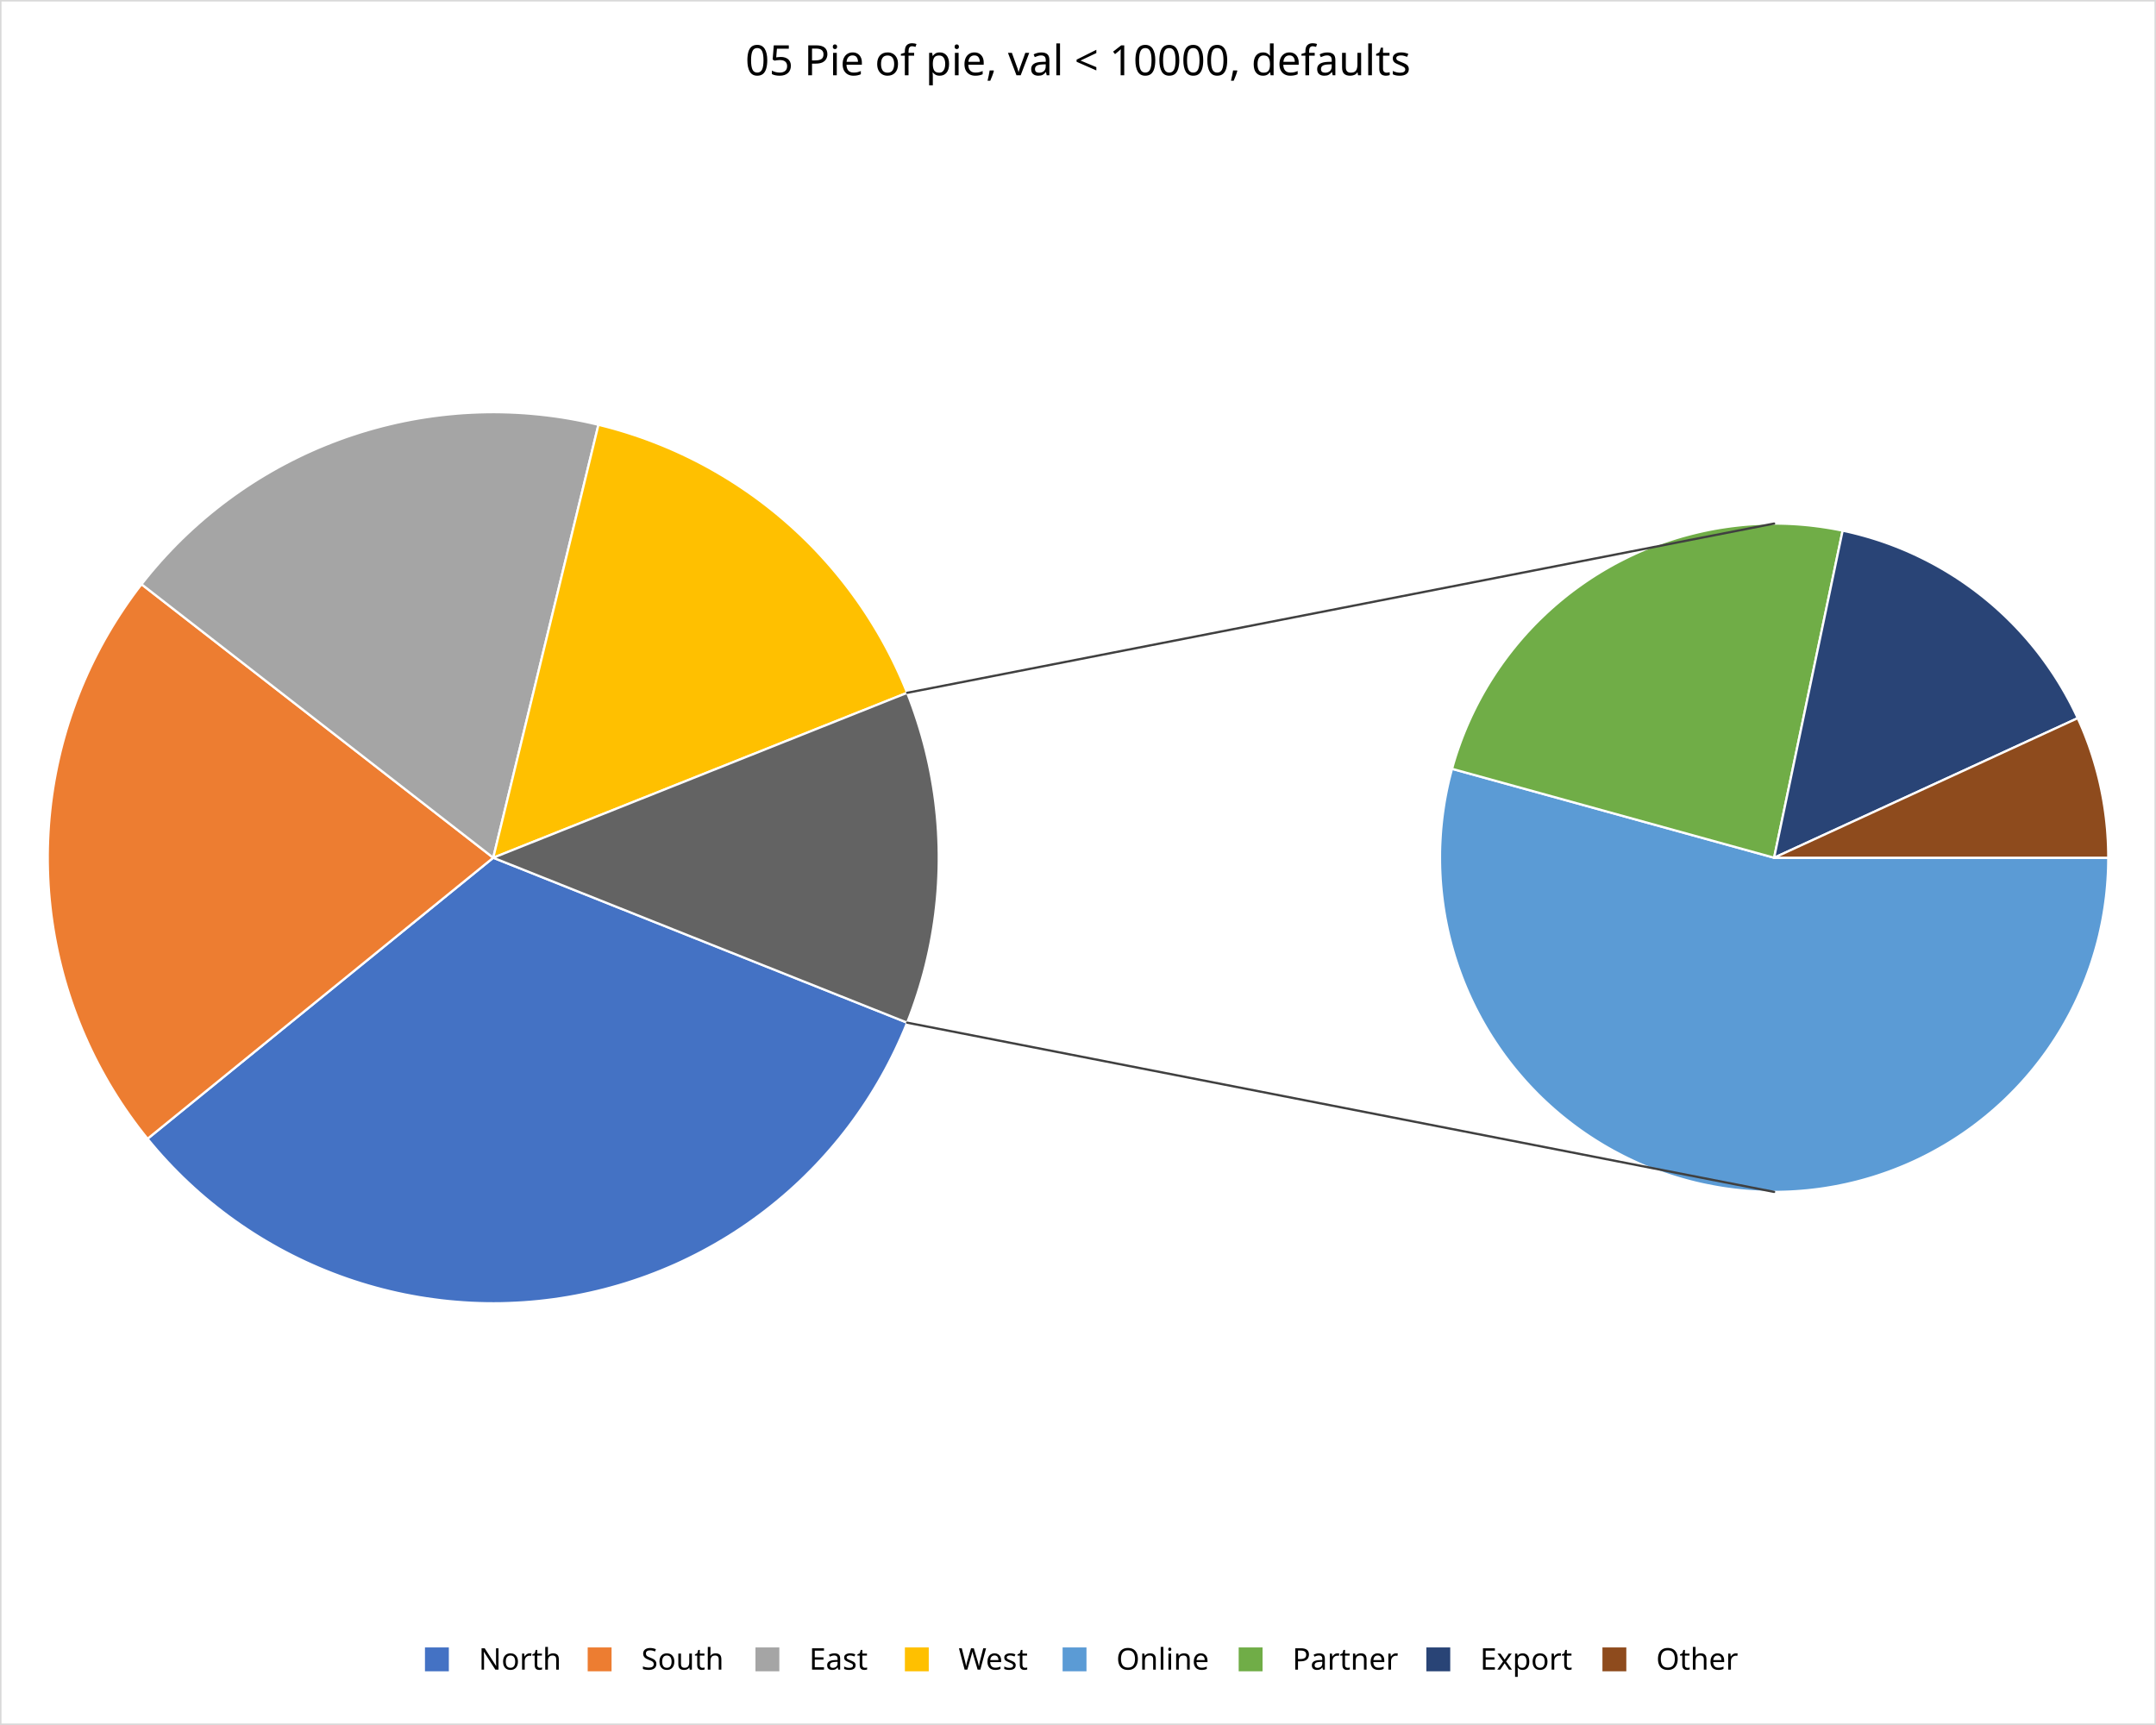
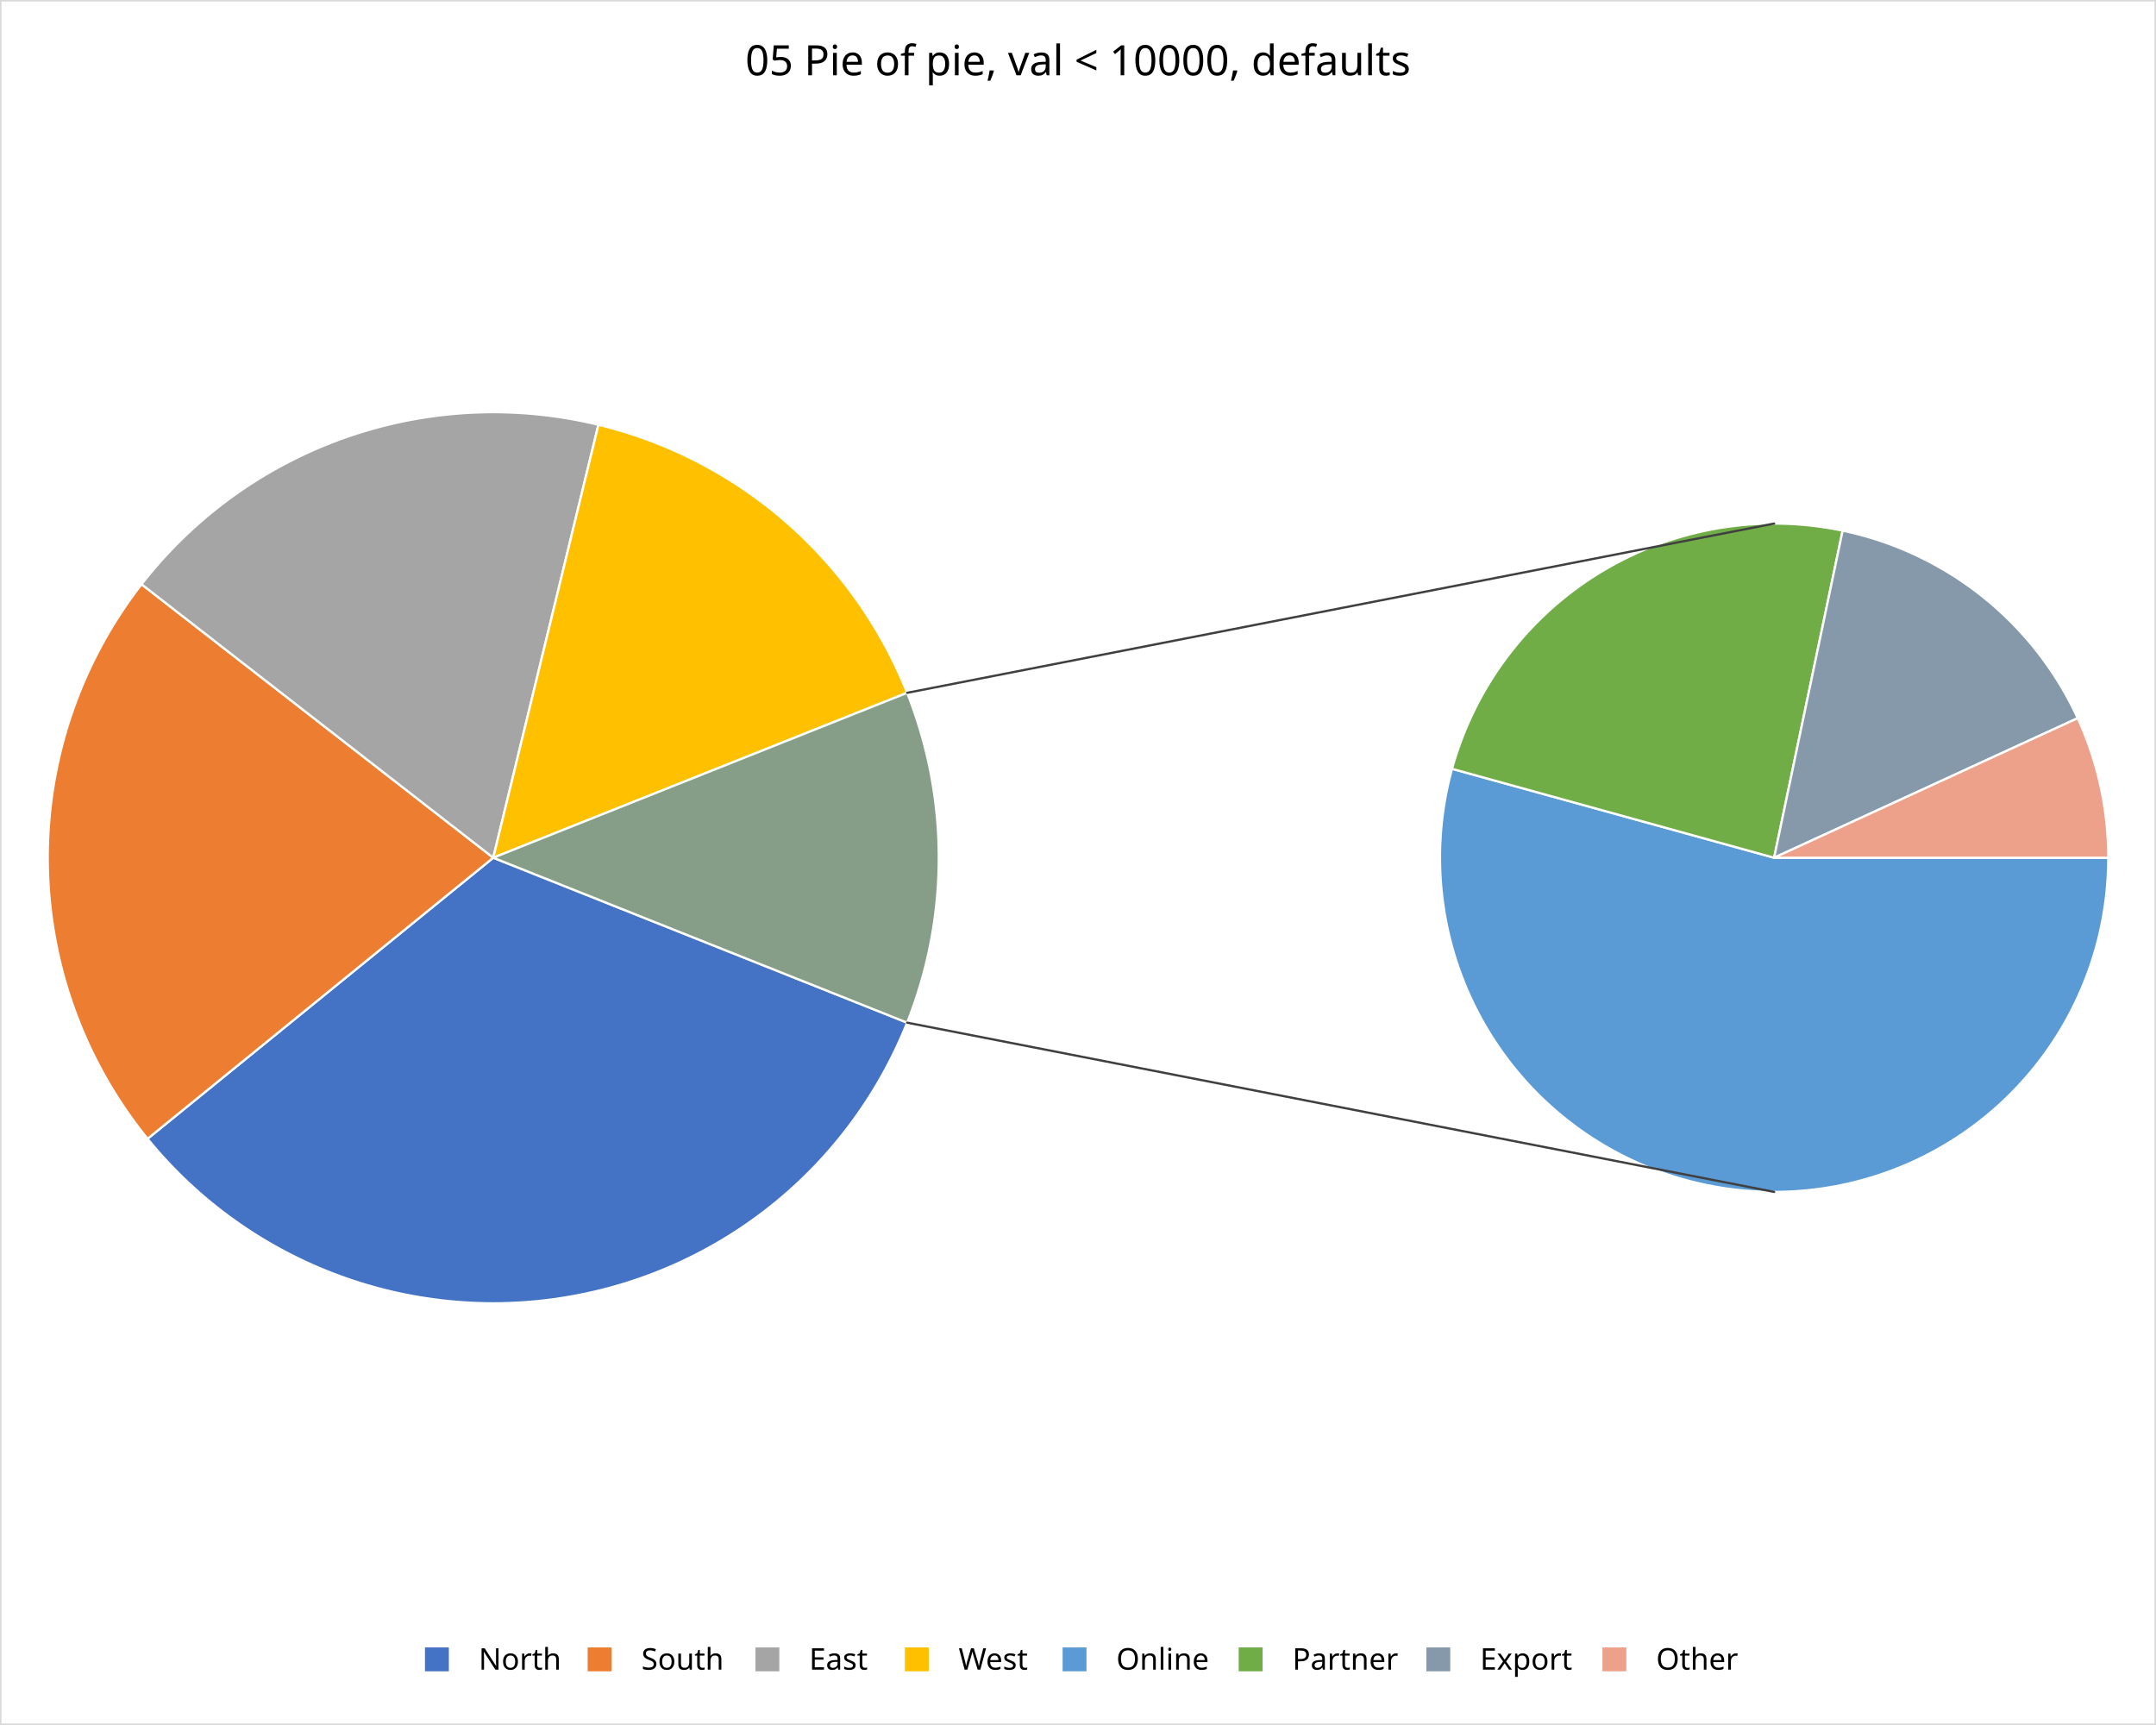
<svg xmlns="http://www.w3.org/2000/svg" class="svglite" data-engine-version="2.0" width="720.00pt" height="576.00pt" viewBox="0 0 720.00 576.00">
  <defs>
    <style type="text/css">
    .svglite line, .svglite polyline, .svglite polygon, .svglite path, .svglite rect, .svglite circle {
      fill: none;
      stroke: #000000;
      stroke-linecap: round;
      stroke-linejoin: round;
      stroke-miterlimit: 10.00;
    }
  </style>
  </defs>
  <rect width="100%" height="100%" style="stroke: none; fill: #FFFFFF;" />
  <defs>
    <clipPath id="cpMC4wMHw3MjAuMDB8MC4wMHw1NzYuMDA=">
      <rect x="0.00" y="0.00" width="720.00" height="576.00" />
    </clipPath>
  </defs>
  <g clip-path="url(#cpMC4wMHw3MjAuMDB8MC4wMHw1NzYuMDA=)">
    <rect x="0.00" y="0.00" width="720.00" height="576.00" style="stroke-width: 1.00; stroke: #D9D9D9; fill: #FFFFFF;" />
    <text x="360.00" y="25.14" text-anchor="middle" style="font-size: 14.00px; font-family: sans;" textLength="215.22px" lengthAdjust="spacingAndGlyphs">05 Pie of pie, val &lt; 10000, defaults</text>
    <polygon points="164.72,286.41 302.94,341.48 302.00,343.79 301.01,346.08 299.99,348.36 298.94,350.62 297.84,352.86 296.71,355.08 295.54,357.29 294.33,359.47 293.08,361.64 291.80,363.78 290.49,365.90 289.14,368.00 287.75,370.07 286.33,372.12 284.88,374.15 283.39,376.16 281.87,378.13 280.31,380.09 278.72,382.01 277.10,383.91 275.45,385.78 273.77,387.62 272.06,389.44 270.31,391.22 268.54,392.98 266.74,394.71 264.91,396.40 263.05,398.07 261.16,399.70 259.25,401.30 257.31,402.87 255.34,404.41 253.35,405.91 251.33,407.38 249.29,408.82 247.23,410.22 245.14,411.59 243.03,412.92 240.89,414.21 238.74,415.47 236.56,416.69 234.37,417.88 232.15,419.03 229.92,420.14 227.67,421.22 225.40,422.26 223.11,423.25 220.81,424.21 218.49,425.13 216.15,426.02 213.80,426.86 211.44,427.66 209.06,428.43 206.68,429.15 204.28,429.83 201.86,430.48 199.44,431.08 197.01,431.64 194.57,432.16 192.12,432.64 189.66,433.08 187.20,433.48 184.73,433.84 182.26,434.15 179.77,434.43 177.29,434.66 174.80,434.85 172.31,434.99 169.82,435.10 167.32,435.17 164.83,435.19 162.33,435.17 159.84,435.11 157.34,435.01 154.85,434.86 152.36,434.67 149.88,434.45 147.40,434.18 144.92,433.86 142.45,433.51 139.99,433.12 137.53,432.68 135.08,432.21 132.64,431.69 130.21,431.13 127.78,430.53 125.37,429.89 122.97,429.21 120.58,428.49 118.20,427.73 115.84,426.93 113.49,426.09 111.15,425.21 108.83,424.29 106.53,423.34 104.24,422.34 101.97,421.31 99.71,420.23 97.48,419.13 95.26,417.98 93.06,416.80 90.89,415.57 88.73,414.32 86.60,413.03 84.48,411.70 82.39,410.33 80.33,408.94 78.28,407.50 76.26,406.04 74.27,404.54 72.30,403.00 70.36,401.44 68.44,399.84 66.55,398.21 64.69,396.54 62.86,394.85 61.05,393.13 59.28,391.37 57.53,389.59 55.82,387.78 54.13,385.94 52.48,384.07 50.86,382.17 49.27,380.25 " style="stroke-width: 0.75; stroke: #FFFFFF; fill: #4472C4;" />
    <polygon points="164.72,286.41 49.27,380.25 47.71,378.29 46.18,376.32 44.69,374.31 43.23,372.29 41.80,370.23 40.41,368.16 39.06,366.06 37.74,363.94 36.45,361.80 35.21,359.63 34.00,357.45 32.82,355.24 31.68,353.02 30.58,350.77 29.52,348.51 28.50,346.23 27.51,343.94 26.57,341.63 25.66,339.30 24.79,336.96 23.96,334.60 23.17,332.23 22.42,329.85 21.71,327.45 21.04,325.04 20.42,322.63 19.83,320.20 19.28,317.76 18.78,315.31 18.31,312.86 17.89,310.40 17.51,307.93 17.16,305.45 16.87,302.97 16.61,300.49 16.39,298.00 16.22,295.51 16.09,293.01 16.00,290.52 15.95,288.02 15.94,285.52 15.98,283.02 16.06,280.52 16.18,278.03 16.34,275.54 16.54,273.05 16.79,270.56 17.07,268.08 17.40,265.60 17.77,263.13 18.18,260.67 18.64,258.21 19.13,255.76 19.67,253.32 20.24,250.89 20.86,248.47 21.52,246.06 22.21,243.66 22.95,241.27 23.73,238.90 24.55,236.54 25.40,234.19 26.30,231.86 27.23,229.54 28.21,227.24 29.22,224.96 30.27,222.69 31.36,220.44 32.49,218.21 33.65,216.00 34.85,213.81 36.09,211.64 37.36,209.49 38.67,207.37 40.02,205.26 41.40,203.18 42.81,201.12 44.26,199.08 45.74,197.07 47.26,195.09 " style="stroke-width: 0.75; stroke: #FFFFFF; fill: #ED7D31;" />
    <polygon points="164.72,286.41 47.26,195.09 48.82,193.12 50.41,191.17 52.04,189.26 53.69,187.37 55.38,185.51 57.10,183.68 58.85,181.87 60.63,180.10 62.44,178.36 64.28,176.65 66.15,174.97 68.04,173.32 69.97,171.70 71.92,170.12 73.89,168.57 75.90,167.05 77.92,165.57 79.98,164.12 82.05,162.70 84.15,161.33 86.28,159.98 88.42,158.68 90.59,157.41 92.78,156.17 94.99,154.98 97.22,153.82 99.47,152.70 101.73,151.61 104.02,150.57 106.32,149.56 108.64,148.60 110.98,147.67 113.33,146.78 115.69,145.93 118.07,145.13 120.46,144.36 122.87,143.63 125.28,142.95 127.71,142.30 130.15,141.70 132.60,141.13 135.06,140.61 137.52,140.13 140.00,139.69 142.48,139.30 144.97,138.94 147.46,138.63 149.96,138.36 152.46,138.13 154.96,137.94 157.47,137.80 159.98,137.70 162.49,137.64 165.01,137.62 167.52,137.65 170.03,137.72 172.54,137.83 175.05,137.98 177.55,138.18 180.05,138.42 182.55,138.70 185.04,139.02 187.53,139.38 190.01,139.79 192.48,140.24 194.95,140.73 197.40,141.26 199.85,141.83 " style="stroke-width: 0.75; stroke: #FFFFFF; fill: #A5A5A5;" />
    <polygon points="164.72,286.41 199.85,141.83 202.26,142.44 204.66,143.08 207.05,143.77 209.43,144.50 211.80,145.27 214.15,146.07 216.49,146.92 218.82,147.81 221.13,148.73 223.42,149.69 225.70,150.69 227.96,151.73 230.21,152.81 232.43,153.92 234.64,155.07 236.83,156.26 238.99,157.49 241.14,158.75 243.26,160.04 245.36,161.37 247.44,162.74 249.50,164.14 251.53,165.57 253.54,167.04 255.53,168.55 257.48,170.08 259.42,171.65 261.32,173.25 263.20,174.88 265.05,176.54 266.88,178.24 268.67,179.96 270.44,181.71 272.17,183.49 273.88,185.31 275.55,187.15 277.20,189.01 278.81,190.91 280.39,192.83 281.94,194.78 283.46,196.75 284.94,198.75 286.39,200.77 287.81,202.82 289.19,204.89 290.53,206.98 291.84,209.10 293.12,211.23 294.36,213.39 295.56,215.57 296.73,217.77 297.86,219.98 298.95,222.22 300.00,224.47 301.02,226.74 302.00,229.03 302.94,231.34 " style="stroke-width: 0.75; stroke: #FFFFFF; fill: #FFC000;" />
-     <polygon points="164.72,286.41 302.94,231.34 303.85,233.67 304.72,236.02 305.54,238.39 306.33,240.77 307.08,243.16 307.79,245.57 308.46,247.98 309.09,250.41 309.67,252.85 310.22,255.30 310.72,257.75 311.18,260.22 311.60,262.69 311.98,265.17 312.32,267.65 312.61,270.14 312.87,272.64 313.08,275.13 313.25,277.64 313.37,280.14 313.46,282.65 313.50,285.15 313.50,287.66 313.46,290.17 313.37,292.67 313.25,295.18 313.08,297.68 312.87,300.18 312.61,302.67 312.32,305.16 311.98,307.64 311.60,310.12 311.18,312.59 310.72,315.06 310.22,317.51 309.67,319.96 309.09,322.40 308.46,324.83 307.79,327.24 307.08,329.65 306.33,332.04 305.54,334.42 304.72,336.79 303.85,339.14 302.94,341.48 " style="stroke-width: 0.75; stroke: #FFFFFF; fill: #636363;" />
+     <polygon points="164.72,286.41 302.94,231.34 303.85,233.67 304.72,236.02 305.54,238.39 306.33,240.77 307.08,243.16 307.79,245.57 308.46,247.98 309.09,250.41 309.67,252.85 310.22,255.30 310.72,257.75 311.18,260.22 311.60,262.69 311.98,265.17 312.32,267.65 312.61,270.14 312.87,272.64 313.08,275.13 313.25,277.64 313.37,280.14 313.46,282.65 313.50,285.15 313.50,287.66 313.46,290.17 313.37,292.67 313.25,295.18 313.08,297.68 312.87,300.18 312.61,302.67 312.32,305.16 311.98,307.64 311.60,310.12 311.18,312.59 310.72,315.06 310.22,317.51 309.67,319.96 309.09,322.40 308.46,324.83 307.79,327.24 307.08,329.65 306.33,332.04 305.54,334.42 304.72,336.79 303.85,339.14 302.94,341.48 " style="stroke-width: 0.75; stroke: #FFFFFF; fill: #869E87;" />
    <polygon points="592.47,286.41 704.06,286.41 704.04,288.27 704.00,290.14 703.92,292.00 703.81,293.86 703.67,295.72 703.50,297.58 703.30,299.44 703.06,301.29 702.80,303.13 702.50,304.98 702.18,306.81 701.82,308.64 701.43,310.47 701.02,312.29 700.57,314.10 700.09,315.90 699.58,317.70 699.04,319.48 698.48,321.26 697.88,323.03 697.25,324.79 696.60,326.53 695.91,328.27 695.20,329.99 694.45,331.70 693.68,333.40 692.88,335.09 692.05,336.76 691.20,338.42 690.31,340.06 689.40,341.69 688.47,343.30 687.50,344.90 686.51,346.48 685.49,348.04 684.45,349.59 683.38,351.12 682.28,352.63 681.16,354.12 680.02,355.59 678.85,357.05 677.66,358.48 676.44,359.90 675.20,361.29 673.94,362.66 672.65,364.01 671.34,365.34 670.01,366.65 668.66,367.94 667.28,369.20 665.89,370.44 664.47,371.65 663.04,372.85 661.58,374.01 660.11,375.16 658.62,376.28 657.11,377.37 655.58,378.44 654.03,379.48 652.46,380.50 650.88,381.49 649.28,382.45 647.67,383.38 646.04,384.29 644.40,385.18 642.74,386.03 641.07,386.86 639.38,387.66 637.68,388.43 635.97,389.17 634.24,389.88 632.51,390.56 630.76,391.22 629.00,391.84 627.24,392.44 625.46,393.01 623.67,393.54 621.87,394.05 620.07,394.53 618.26,394.97 616.44,395.39 614.62,395.77 612.78,396.13 610.95,396.45 609.10,396.75 607.26,397.01 605.41,397.24 603.55,397.44 601.69,397.61 599.83,397.75 597.97,397.86 596.11,397.93 594.24,397.98 592.37,397.99 590.51,397.98 588.64,397.93 586.78,397.85 584.92,397.74 583.06,397.59 581.20,397.42 579.34,397.22 577.49,396.98 575.65,396.72 573.81,396.42 571.97,396.09 570.14,395.73 568.31,395.35 566.49,394.93 564.68,394.48 562.88,394.00 561.09,393.49 559.30,392.95 557.52,392.38 555.76,391.78 554.00,391.15 552.25,390.49 550.52,389.81 548.80,389.09 547.09,388.35 545.39,387.57 543.70,386.77 542.03,385.94 540.38,385.08 538.73,384.20 537.11,383.29 535.49,382.35 533.90,381.38 532.32,380.39 530.75,379.37 529.21,378.33 527.68,377.26 526.17,376.16 524.68,375.04 523.21,373.89 521.75,372.72 520.32,371.53 518.91,370.31 517.52,369.07 516.14,367.80 514.79,366.52 513.46,365.21 512.16,363.87 510.87,362.52 509.61,361.15 508.38,359.75 507.16,358.33 505.97,356.90 504.80,355.44 503.66,353.97 502.54,352.47 501.45,350.96 500.39,349.43 499.35,347.88 498.33,346.31 497.34,344.73 496.38,343.13 495.45,341.52 494.54,339.89 493.66,338.24 492.80,336.58 491.98,334.91 491.18,333.22 490.41,331.52 489.67,329.81 488.96,328.09 488.28,326.35 487.63,324.60 487.00,322.84 486.41,321.07 485.84,319.30 485.31,317.51 484.80,315.71 484.33,313.91 483.88,312.10 483.47,310.28 483.09,308.45 482.73,306.62 482.41,304.78 482.12,302.94 481.86,301.09 481.63,299.24 481.43,297.39 481.26,295.53 481.12,293.67 481.02,291.80 480.94,289.94 480.90,288.08 480.89,286.21 480.90,284.34 480.95,282.48 481.04,280.61 481.15,278.75 481.29,276.89 481.47,275.03 481.67,273.18 481.91,271.33 482.18,269.48 482.47,267.64 482.80,265.81 483.16,263.97 483.55,262.15 483.97,260.33 484.43,258.52 484.91,256.72 " style="stroke-width: 0.75; stroke: #FFFFFF; fill: #5B9BD5;" />
    <polygon points="592.47,286.41 484.91,256.72 485.42,254.92 485.96,253.13 486.53,251.35 487.14,249.58 487.77,247.82 488.43,246.07 489.12,244.34 489.84,242.61 490.59,240.90 491.36,239.20 492.17,237.51 493.00,235.84 493.86,234.18 494.75,232.53 495.67,230.90 496.61,229.29 497.58,227.69 498.58,226.11 499.60,224.54 500.65,223.00 501.73,221.47 502.83,219.96 503.96,218.46 505.11,216.99 506.28,215.54 507.48,214.10 508.70,212.69 509.95,211.29 511.22,209.92 512.51,208.57 513.83,207.24 515.17,205.94 516.53,204.65 517.91,203.39 519.31,202.15 520.73,200.94 522.17,199.75 523.63,198.58 525.11,197.44 526.61,196.33 528.13,195.24 529.67,194.17 531.22,193.13 532.79,192.12 534.38,191.13 535.99,190.17 537.61,189.24 539.24,188.33 540.89,187.46 542.56,186.61 544.24,185.78 545.93,184.99 547.64,184.22 549.35,183.49 551.08,182.78 552.83,182.10 554.58,181.45 556.34,180.83 558.12,180.24 559.90,179.68 561.69,179.15 563.50,178.65 565.30,178.18 567.12,177.74 568.95,177.33 570.78,176.95 572.61,176.60 574.46,176.28 576.30,176.00 578.16,175.74 580.01,175.52 581.87,175.32 583.73,175.16 585.60,175.03 587.47,174.93 589.33,174.86 591.20,174.83 593.07,174.82 594.94,174.85 596.81,174.90 598.68,174.99 600.55,175.11 602.41,175.26 604.27,175.44 606.13,175.66 607.98,175.90 609.83,176.18 611.67,176.48 613.51,176.82 615.35,177.19 " style="stroke-width: 0.75; stroke: #FFFFFF; fill: #70AD47;" />
-     <polygon points="592.47,286.41 615.35,177.19 617.16,177.58 618.97,178.01 620.78,178.47 622.57,178.96 624.36,179.47 626.14,180.02 627.91,180.59 629.67,181.20 631.41,181.83 633.15,182.50 634.88,183.19 636.59,183.91 638.29,184.66 639.98,185.44 641.66,186.25 643.32,187.08 644.97,187.94 646.61,188.83 648.22,189.75 649.83,190.69 651.42,191.66 652.99,192.65 654.54,193.67 656.08,194.72 657.60,195.80 659.10,196.89 660.58,198.02 662.05,199.16 663.49,200.34 664.92,201.53 666.32,202.75 667.70,203.99 669.07,205.26 670.41,206.55 671.73,207.86 673.03,209.19 674.30,210.54 675.56,211.92 676.79,213.31 677.99,214.73 679.18,216.16 680.34,217.62 681.47,219.09 682.58,220.59 683.66,222.10 684.72,223.63 685.76,225.17 686.77,226.74 687.75,228.32 688.70,229.91 689.63,231.52 690.53,233.15 691.41,234.79 692.25,236.45 693.07,238.12 693.86,239.80 " style="stroke-width: 0.75; stroke: #FFFFFF; fill: #294476;" />
-     <polygon points="592.47,286.41 693.86,239.80 694.65,241.56 695.41,243.32 696.14,245.10 696.83,246.90 697.50,248.70 698.13,250.52 698.73,252.34 699.30,254.18 699.84,256.03 700.35,257.88 700.83,259.74 701.27,261.61 701.68,263.49 702.06,265.38 702.41,267.27 702.72,269.17 703.00,271.07 703.25,272.98 703.46,274.89 703.65,276.80 703.79,278.72 703.91,280.64 703.99,282.56 704.04,284.48 704.06,286.41 " style="stroke-width: 0.75; stroke: #FFFFFF; fill: #8E4B1D;" />
+     <polygon points="592.47,286.41 615.35,177.19 617.16,177.58 618.97,178.01 620.78,178.47 622.57,178.96 624.36,179.47 626.14,180.02 627.91,180.59 629.67,181.20 631.41,181.83 633.15,182.50 634.88,183.19 636.59,183.91 638.29,184.66 639.98,185.44 641.66,186.25 643.32,187.08 644.97,187.94 646.61,188.83 648.22,189.75 649.83,190.69 651.42,191.66 652.99,192.65 654.54,193.67 656.08,194.72 657.60,195.80 659.10,196.89 660.58,198.02 662.05,199.16 663.49,200.34 664.92,201.53 666.32,202.75 667.70,203.99 669.07,205.26 670.41,206.55 671.73,207.86 673.03,209.19 674.30,210.54 675.56,211.92 676.79,213.31 677.99,214.73 679.18,216.16 680.34,217.62 681.47,219.09 682.58,220.59 683.66,222.10 684.72,223.63 685.76,225.17 686.77,226.74 687.75,228.32 688.70,229.91 689.63,231.52 690.53,233.15 691.41,234.79 692.25,236.45 693.07,238.12 693.86,239.80 " style="stroke-width: 0.75; stroke: #FFFFFF; fill: #8599AA;" />
+     <polygon points="592.47,286.41 693.86,239.80 694.65,241.56 695.41,243.32 696.14,245.10 696.83,246.90 697.50,248.70 698.13,250.52 698.73,252.34 699.30,254.18 699.84,256.03 700.35,257.88 700.83,259.74 701.27,261.61 701.68,263.49 702.06,265.38 702.41,267.27 702.72,269.17 703.00,271.07 703.25,272.98 703.46,274.89 703.65,276.80 703.79,278.72 703.91,280.64 703.99,282.56 704.04,284.48 704.06,286.41 " style="stroke-width: 0.75; stroke: #FFFFFF; fill: #EEA18A;" />
    <polyline points="302.94,231.34 592.47,174.82 " style="stroke-width: 0.75; stroke: #404040;" />
    <polyline points="302.94,341.48 592.47,397.99 " style="stroke-width: 0.75; stroke: #404040;" />
    <rect x="141.92" y="550.10" width="7.97" height="7.97" style="stroke-width: 0.75; stroke: none; fill: #4472C4;" />
    <text x="159.85" y="557.52" style="font-size: 10.00px; font-family: sans;" textLength="24.46px" lengthAdjust="spacingAndGlyphs">North</text>
    <rect x="196.26" y="550.10" width="7.97" height="7.97" style="stroke-width: 0.75; stroke: none; fill: #ED7D31;" />
    <text x="214.19" y="557.52" style="font-size: 10.00px; font-family: sans;" textLength="26.14px" lengthAdjust="spacingAndGlyphs">South</text>
    <rect x="252.29" y="550.10" width="7.97" height="7.97" style="stroke-width: 0.75; stroke: none; fill: #A5A5A5;" />
    <text x="270.22" y="557.52" style="font-size: 10.00px; font-family: sans;" textLength="20.02px" lengthAdjust="spacingAndGlyphs">East</text>
    <rect x="302.19" y="550.10" width="7.97" height="7.97" style="stroke-width: 0.75; stroke: none; fill: #FFC000;" />
    <text x="320.12" y="557.52" style="font-size: 10.00px; font-family: sans;" textLength="22.78px" lengthAdjust="spacingAndGlyphs">West</text>
    <rect x="354.86" y="550.10" width="7.97" height="7.97" style="stroke-width: 0.75; stroke: none; fill: #5B9BD5;" />
    <text x="372.79" y="557.52" style="font-size: 10.00px; font-family: sans;" textLength="28.91px" lengthAdjust="spacingAndGlyphs">Online</text>
    <rect x="413.66" y="550.10" width="7.97" height="7.97" style="stroke-width: 0.75; stroke: none; fill: #70AD47;" />
    <text x="431.59" y="557.52" style="font-size: 10.00px; font-family: sans;" textLength="32.80px" lengthAdjust="spacingAndGlyphs">Partner</text>
-     <rect x="476.34" y="550.10" width="7.97" height="7.97" style="stroke-width: 0.75; stroke: none; fill: #294476;" />
+     <rect x="476.34" y="550.10" width="7.97" height="7.97" style="stroke-width: 0.75; stroke: none; fill: #8599AA;" />
    <text x="494.27" y="557.52" style="font-size: 10.00px; font-family: sans;" textLength="28.91px" lengthAdjust="spacingAndGlyphs">Export</text>
-     <rect x="535.14" y="550.10" width="7.97" height="7.97" style="stroke-width: 0.75; stroke: none; fill: #8E4B1D;" />
+     <rect x="535.14" y="550.10" width="7.97" height="7.97" style="stroke-width: 0.75; stroke: none; fill: #EEA18A;" />
    <text x="553.07" y="557.52" style="font-size: 10.00px; font-family: sans;" textLength="25.01px" lengthAdjust="spacingAndGlyphs">Other</text>
  </g>
</svg>
